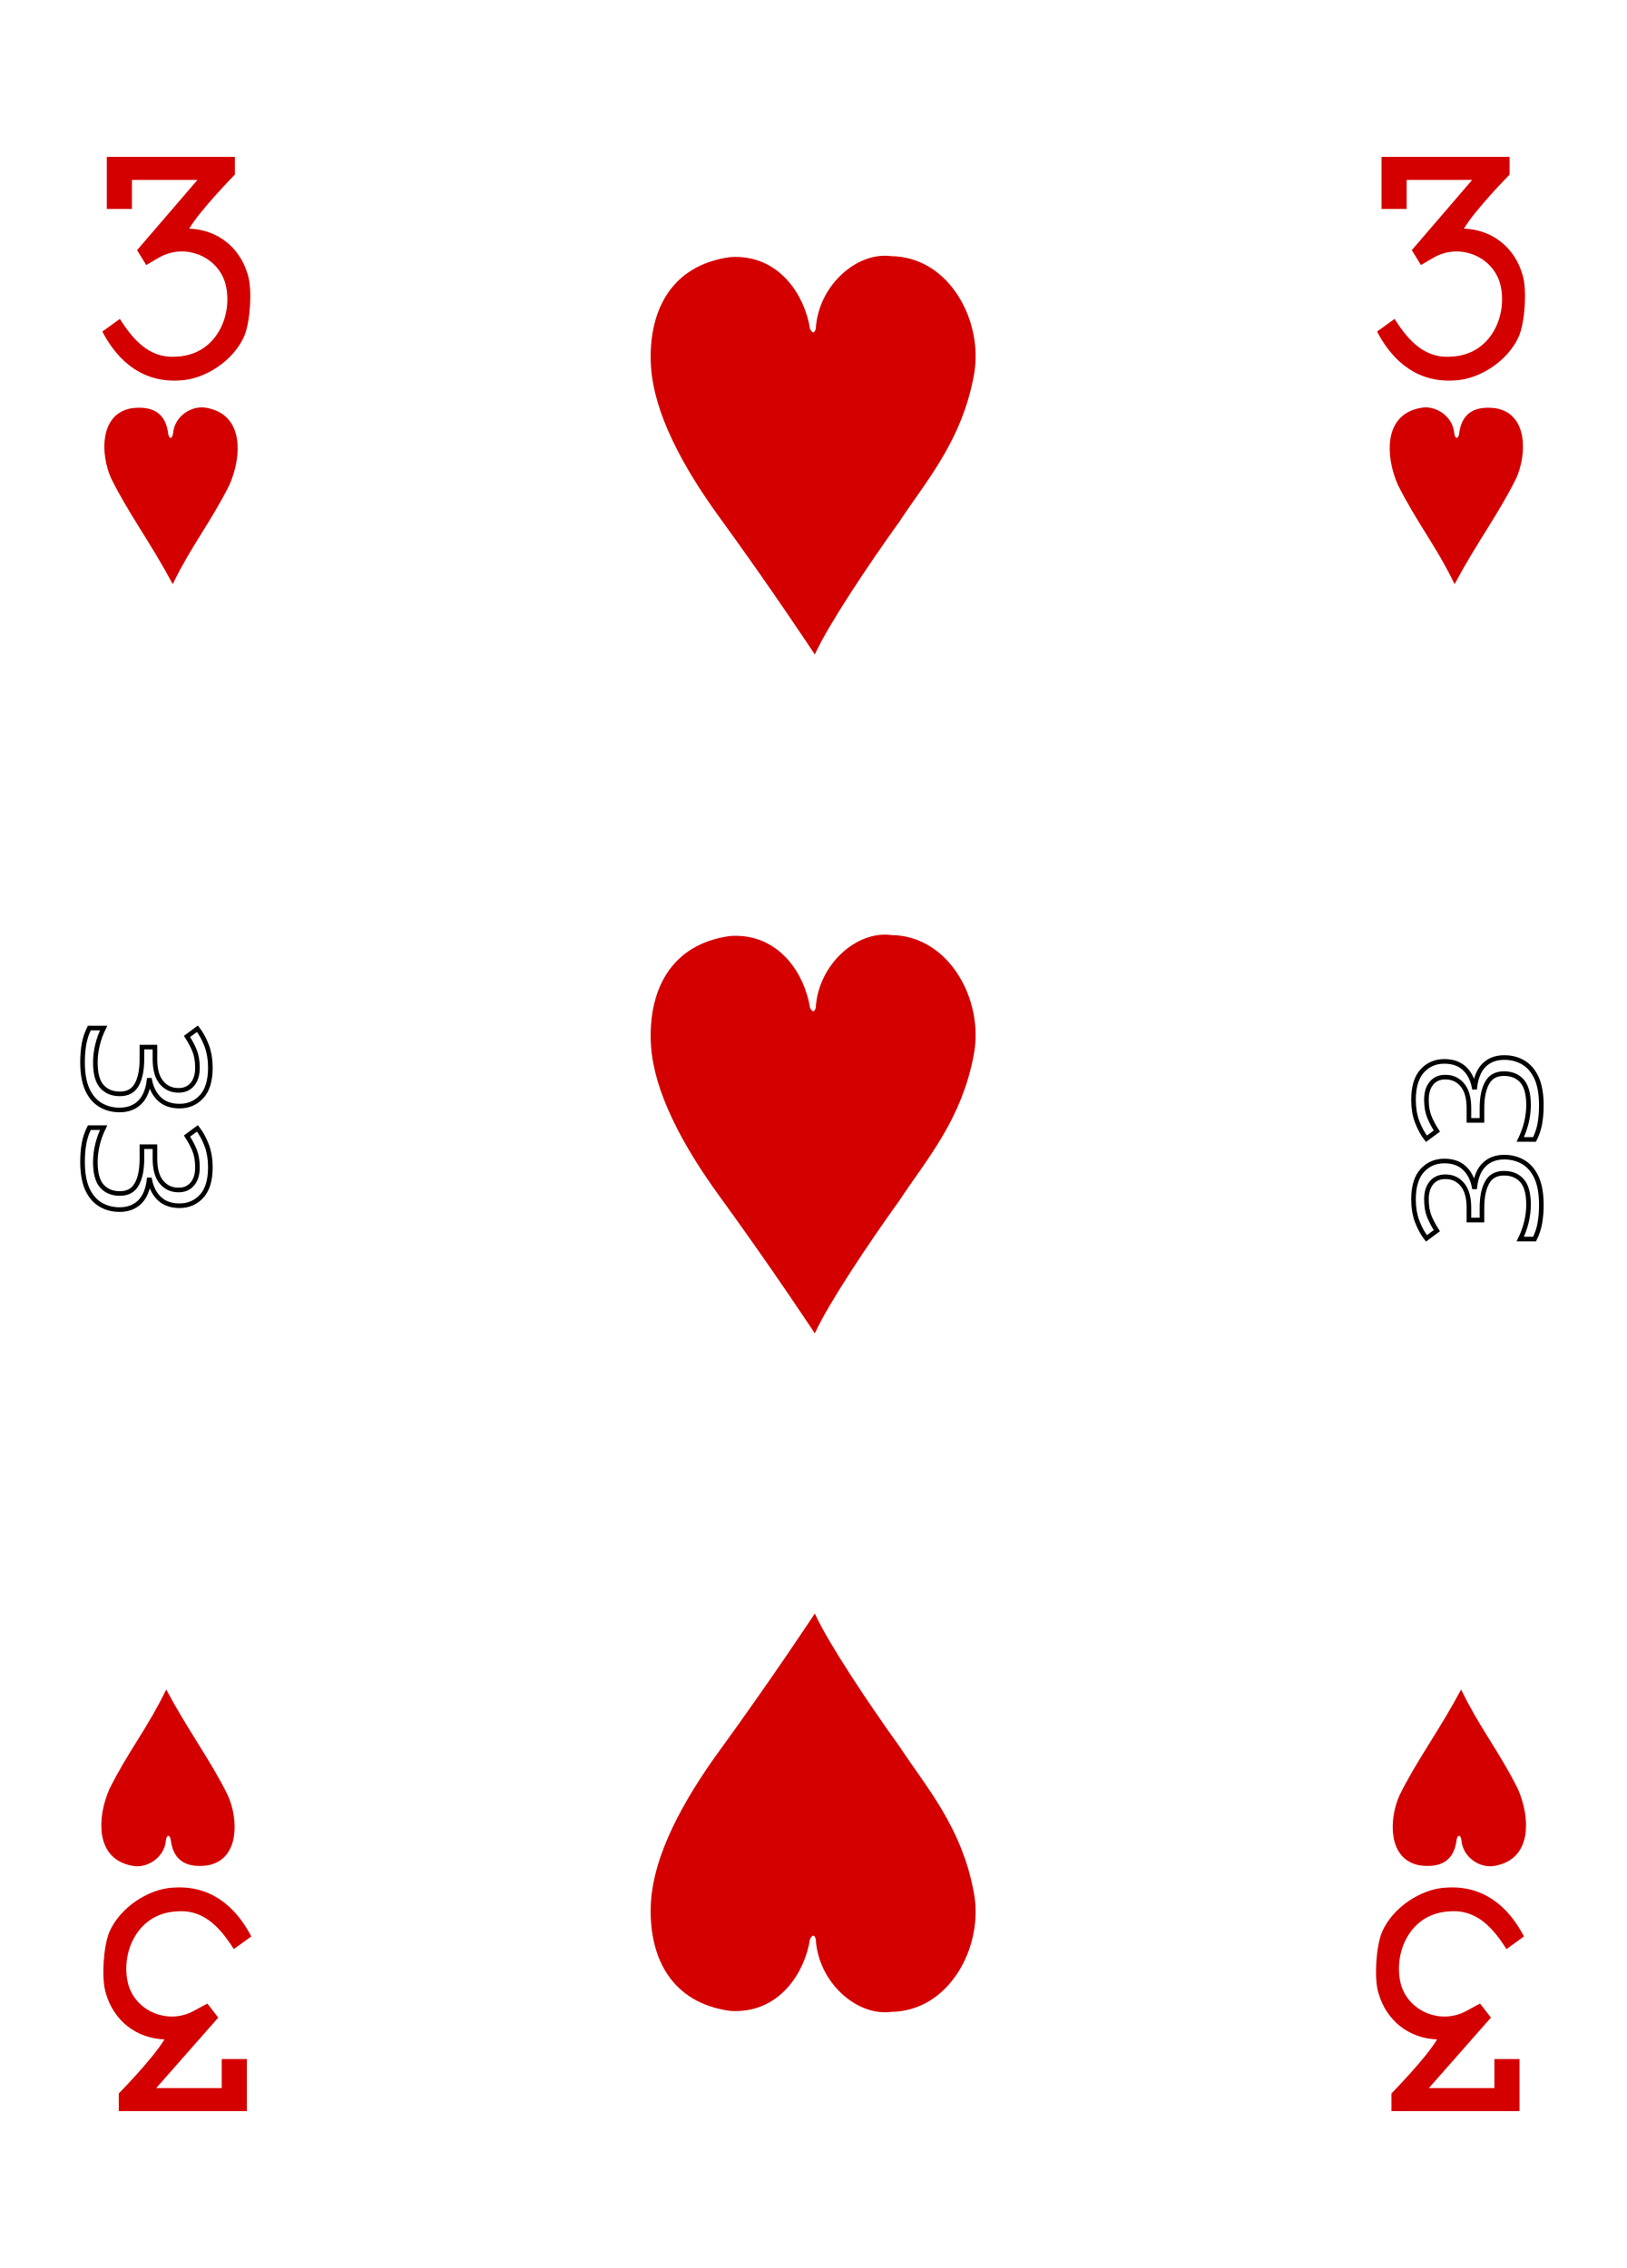
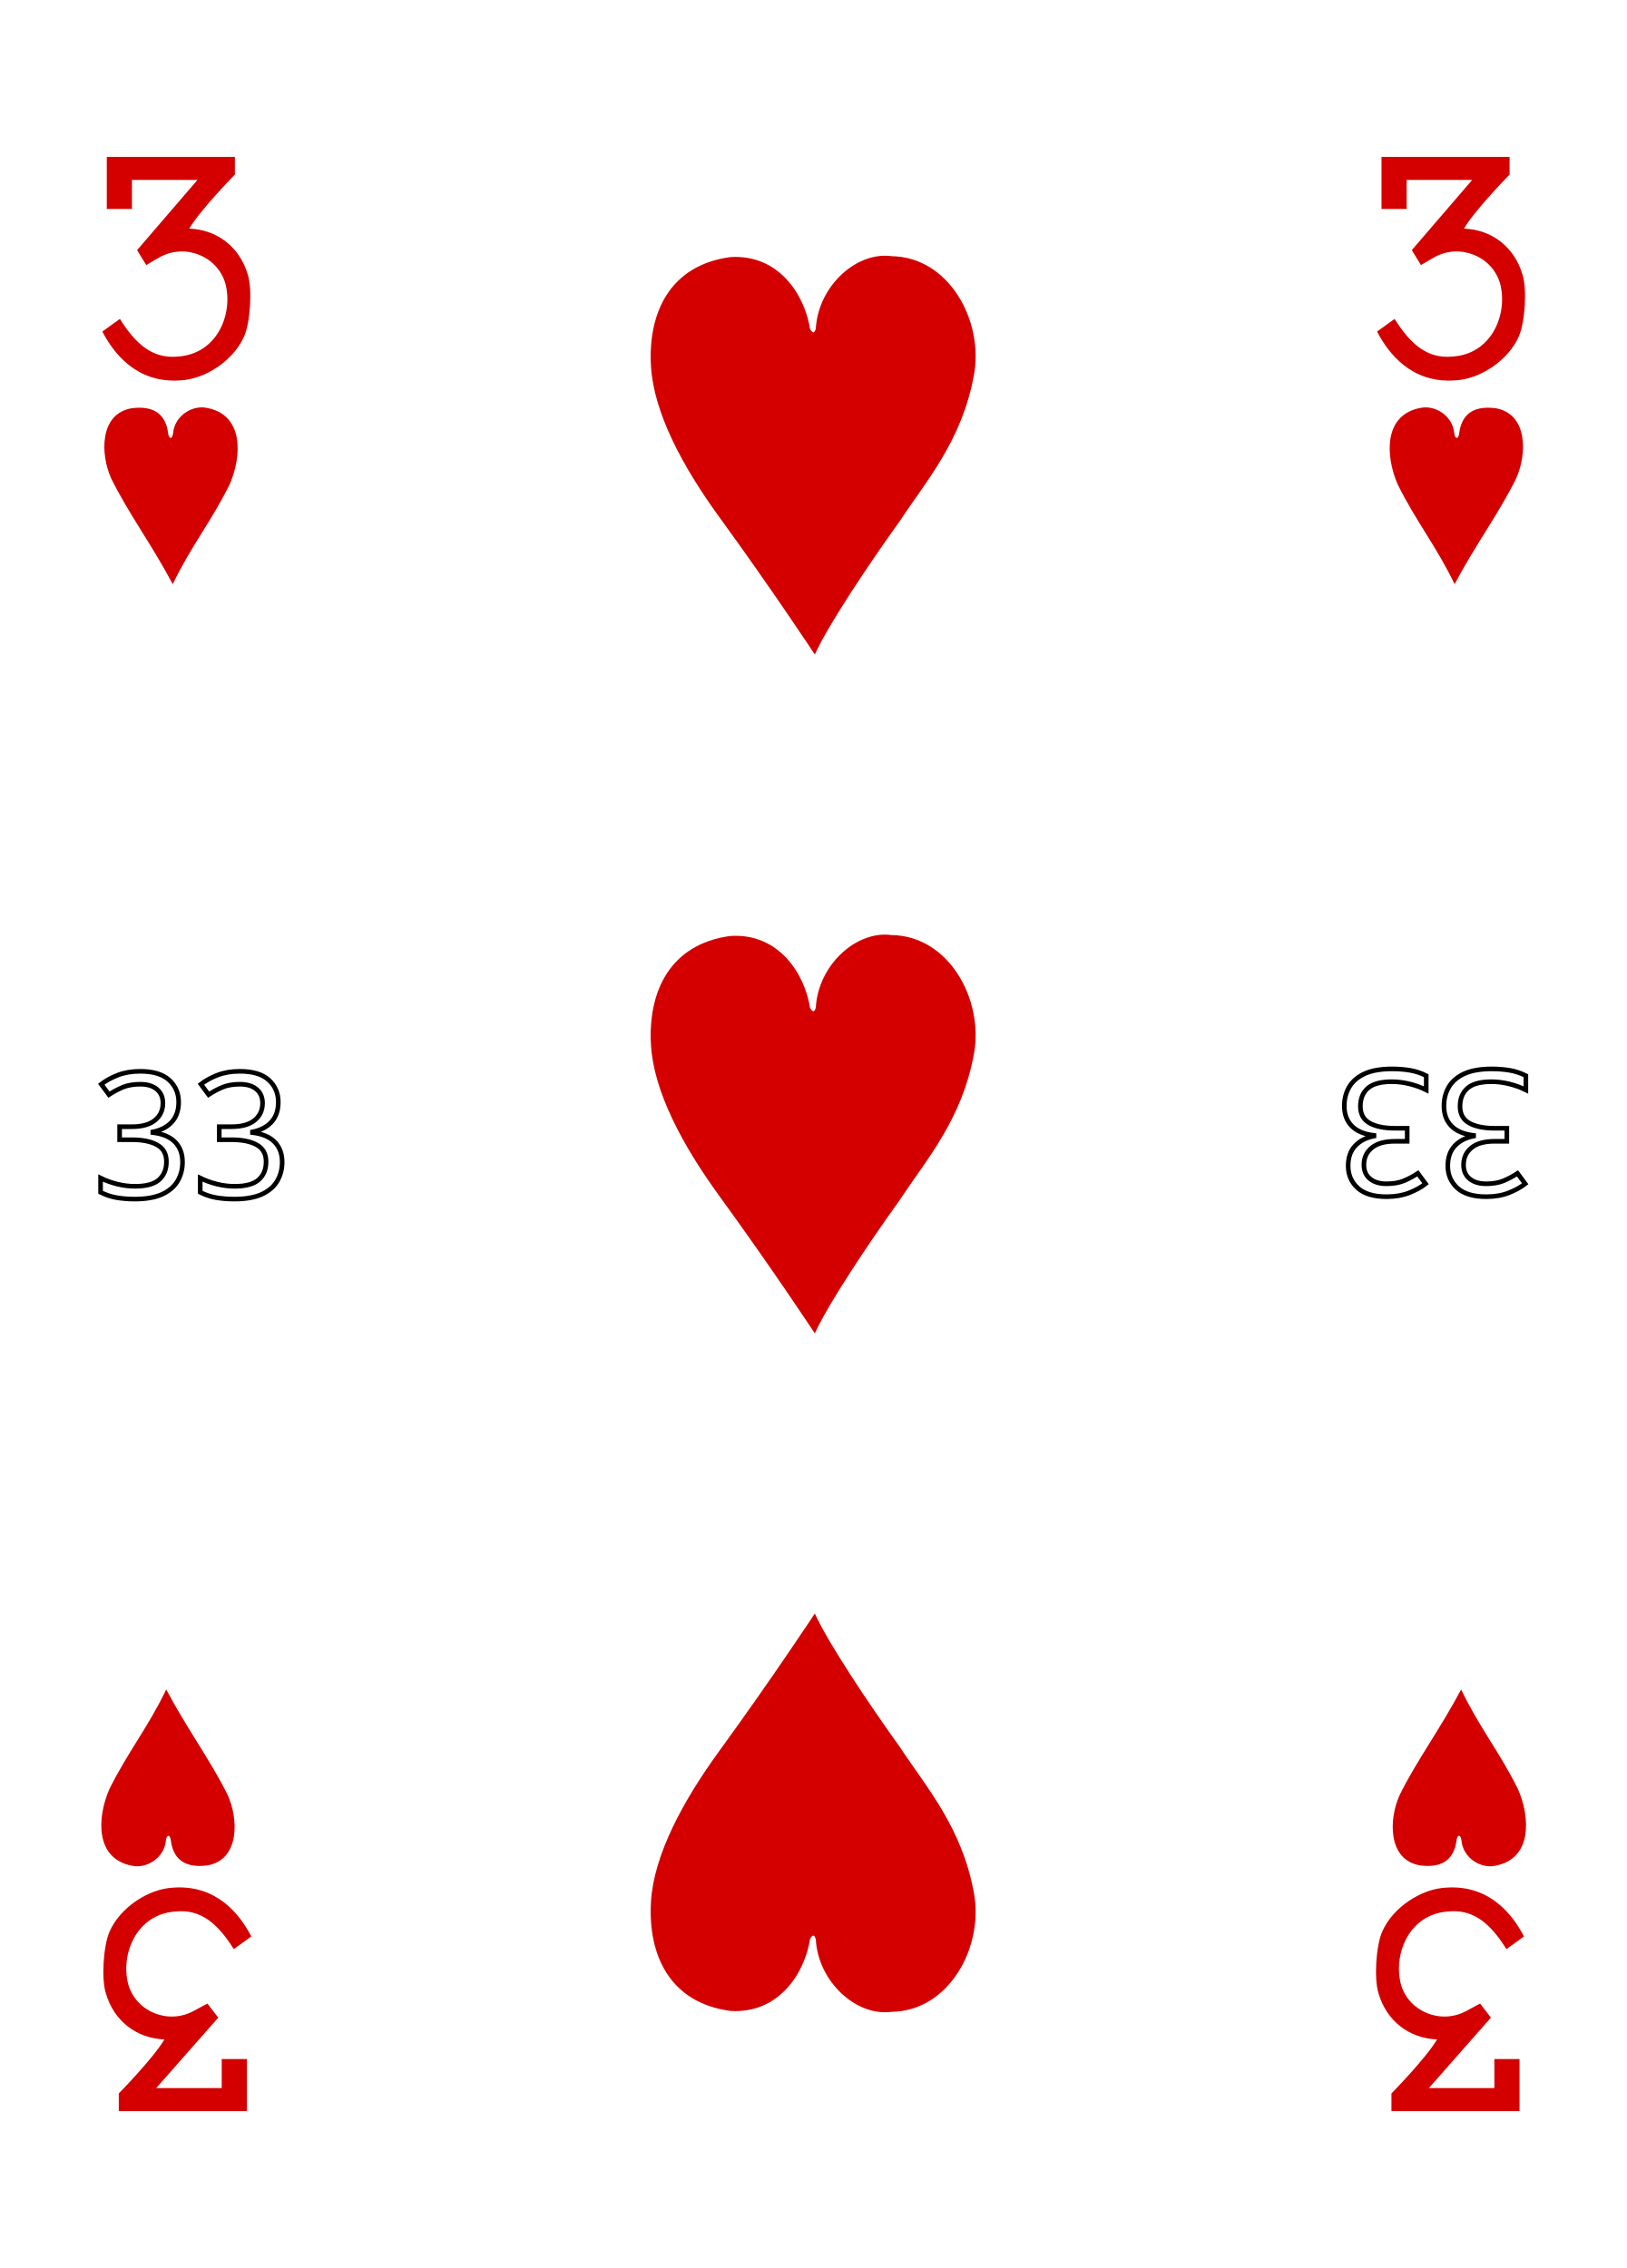
<svg xmlns="http://www.w3.org/2000/svg" xmlns:xlink="http://www.w3.org/1999/xlink" width="224.25" height="312.781" id="svg18947" version="1.1">
  <defs id="defs18949">
    <linearGradient id="linearGradient3006">
      <stop style="stop-color:#ffffff;stop-opacity:1;" offset="0" id="stop3008" />
      <stop id="stop3014" offset="0.377" style="stop-color:#7f7f7f;stop-opacity:1;" />
      <stop style="stop-color:#ffffff;stop-opacity:1;" offset="0.802" id="stop3016" />
      <stop style="stop-color:#cccccc;stop-opacity:1" offset="1" id="stop3010" />
    </linearGradient>
    <linearGradient id="linearGradient3804">
      <stop style="stop-color:#000000;stop-opacity:1;" offset="0" id="stop3806" />
      <stop id="stop3812" offset="0.5" style="stop-color:#333333;stop-opacity:1" />
      <stop style="stop-color:#000000;stop-opacity:1;" offset="1" id="stop3808" />
    </linearGradient>
    <linearGradient id="linearGradient3833">
      <stop style="stop-color:#000000;stop-opacity:1;" offset="0" id="stop3835" />
      <stop id="stop3841" offset="0.5" style="stop-color:#333333;stop-opacity:1" />
      <stop style="stop-color:#000000;stop-opacity:1" offset="1" id="stop3837" />
    </linearGradient>
    <linearGradient id="linearGradient3851">
      <stop style="stop-color:#808080;stop-opacity:1;" offset="0" id="stop3853" />
      <stop id="stop3859" offset="0.5" style="stop-color:#ffffff;stop-opacity:1;" />
      <stop style="stop-color:#808080;stop-opacity:1;" offset="1" id="stop3855" />
    </linearGradient>
    <radialGradient xlink:href="#linearGradient3933-4-3" id="radialGradient3939-7-7" cx="44.15" cy="208.928" fx="44.15" fy="208.928" r="74.727" gradientTransform="matrix(0.9724199,-0.00350785,0.00204639,0.4092987,4026.407,-290.6514)" gradientUnits="userSpaceOnUse" />
    <linearGradient id="linearGradient3933-4-3">
      <stop style="stop-color:#000000;stop-opacity:1;" offset="0" id="stop3935-0-7" />
      <stop style="stop-color:#000000;stop-opacity:0;" offset="1" id="stop3937-9-2" />
    </linearGradient>
    <linearGradient xlink:href="#linearGradient3006-1-5" id="linearGradient3012-2-7" x1="81.906" y1="294.384" x2="178.156" y2="294.384" gradientUnits="userSpaceOnUse" gradientTransform="translate(3914.848,-255.2825)" />
    <linearGradient id="linearGradient3006-1-5">
      <stop style="stop-color:#ffffff;stop-opacity:1;" offset="0" id="stop3008-6-4" />
      <stop id="stop3014-8-12" offset="0.377" style="stop-color:#7f7f7f;stop-opacity:1;" />
      <stop style="stop-color:#ffffff;stop-opacity:1;" offset="0.802" id="stop3016-5-0" />
      <stop style="stop-color:#cccccc;stop-opacity:1" offset="1" id="stop3010-7-0" />
    </linearGradient>
    <linearGradient gradientTransform="translate(3914.848,-376.2825)" xlink:href="#linearGradient3804-6-4" id="linearGradient3810-9-1" x1="65.224" y1="394.696" x2="156.749" y2="394.696" gradientUnits="userSpaceOnUse" />
    <linearGradient id="linearGradient3804-6-4">
      <stop style="stop-color:#000000;stop-opacity:1;" offset="0" id="stop3806-1-6" />
      <stop id="stop3812-4-0" offset="0.5" style="stop-color:#333333;stop-opacity:1" />
      <stop style="stop-color:#000000;stop-opacity:1;" offset="1" id="stop3808-2-7" />
    </linearGradient>
    <radialGradient xlink:href="#linearGradient3024-3-7" id="radialGradient3030-7-1" cx="114.593" cy="428.493" fx="114.593" fy="428.493" r="43.142" gradientTransform="matrix(0.7913852,4.4166814e-8,0,0.4810074,3940.863,-177.7307)" gradientUnits="userSpaceOnUse" />
    <linearGradient id="linearGradient3024-3-7">
      <stop id="stop3028-2-7" offset="0" style="stop-color:#000000;stop-opacity:1" />
      <stop id="stop3026-2-7" offset="1" style="stop-color:#242424;stop-opacity:1;" />
    </linearGradient>
    <linearGradient gradientTransform="translate(3914.848,-376.2825)" xlink:href="#linearGradient3101-2-3" id="linearGradient3113-4-7" gradientUnits="userSpaceOnUse" x1="145.602" y1="375.926" x2="183.78" y2="390.783" />
    <linearGradient id="linearGradient3101-2-3">
      <stop style="stop-color:#000000;stop-opacity:1;" offset="0" id="stop3103-4-3" />
      <stop style="stop-color:#000000;stop-opacity:0;" offset="1" id="stop3105-5-5" />
    </linearGradient>
    <linearGradient gradientTransform="translate(3914.848,-376.2825)" xlink:href="#linearGradient3101-2-3" id="linearGradient3107-7-9" x1="113.006" y1="395.661" x2="116.814" y2="405.196" gradientUnits="userSpaceOnUse" />
    <linearGradient xlink:href="#linearGradient3833-1-81" id="linearGradient3086-3-9" gradientUnits="userSpaceOnUse" gradientTransform="matrix(0.4384643,7.9081918e-4,-6.5324466e-4,0.5308057,903.2701,-3758.355)" x1="-158.781" y1="459.141" x2="-128.625" y2="459.141" />
    <linearGradient id="linearGradient3833-1-81">
      <stop style="stop-color:#000000;stop-opacity:1;" offset="0" id="stop3835-5-82" />
      <stop id="stop3841-2-6" offset="0.5" style="stop-color:#333333;stop-opacity:1" />
      <stop style="stop-color:#000000;stop-opacity:1" offset="1" id="stop3837-7-6" />
    </linearGradient>
    <linearGradient xlink:href="#linearGradient3851-5-38" id="linearGradient3088-8-0" gradientUnits="userSpaceOnUse" gradientTransform="matrix(0.4384643,7.9081918e-4,-6.5324466e-4,0.5308057,970.1511,-3759.495)" x1="-311.312" y1="463.516" x2="-281.156" y2="463.516" />
    <linearGradient id="linearGradient3851-5-38">
      <stop style="stop-color:#808080;stop-opacity:1;" offset="0" id="stop3853-1-0" />
      <stop id="stop3859-7-1" offset="0.5" style="stop-color:#ffffff;stop-opacity:1;" />
      <stop style="stop-color:#808080;stop-opacity:1;" offset="1" id="stop3855-1-2" />
    </linearGradient>
    <radialGradient xlink:href="#linearGradient3933-4" id="radialGradient3939-7" cx="44.15" cy="208.928" fx="44.15" fy="208.928" r="74.727" gradientTransform="matrix(0.9724199,-0.00350785,0.00204639,0.4092987,4026.407,-290.6515)" gradientUnits="userSpaceOnUse" />
    <linearGradient id="linearGradient3933-4">
      <stop style="stop-color:#000000;stop-opacity:1;" offset="0" id="stop3935-0" />
      <stop style="stop-color:#000000;stop-opacity:0;" offset="1" id="stop3937-9" />
    </linearGradient>
    <linearGradient xlink:href="#linearGradient3006-1" id="linearGradient3012-2" x1="81.906" y1="294.384" x2="178.156" y2="294.384" gradientUnits="userSpaceOnUse" gradientTransform="translate(3914.848,-255.2825)" />
    <linearGradient id="linearGradient3006-1">
      <stop style="stop-color:#ffffff;stop-opacity:1;" offset="0" id="stop3008-6" />
      <stop id="stop3014-8" offset="0.377" style="stop-color:#7f7f7f;stop-opacity:1;" />
      <stop style="stop-color:#ffffff;stop-opacity:1;" offset="0.802" id="stop3016-5" />
      <stop style="stop-color:#cccccc;stop-opacity:1" offset="1" id="stop3010-7" />
    </linearGradient>
    <linearGradient gradientTransform="translate(3914.848,-376.2825)" xlink:href="#linearGradient3804-6" id="linearGradient3810-9" x1="65.224" y1="394.696" x2="156.749" y2="394.696" gradientUnits="userSpaceOnUse" />
    <linearGradient id="linearGradient3804-6">
      <stop style="stop-color:#000000;stop-opacity:1;" offset="0" id="stop3806-1" />
      <stop id="stop3812-4" offset="0.5" style="stop-color:#333333;stop-opacity:1" />
      <stop style="stop-color:#000000;stop-opacity:1;" offset="1" id="stop3808-2" />
    </linearGradient>
    <radialGradient xlink:href="#linearGradient3024-3" id="radialGradient3030-7" cx="114.593" cy="428.493" fx="114.593" fy="428.493" r="43.142" gradientTransform="matrix(0.7913852,4.4166814e-8,0,0.4810074,3940.863,-177.7307)" gradientUnits="userSpaceOnUse" />
    <linearGradient id="linearGradient3024-3">
      <stop id="stop3028-2" offset="0" style="stop-color:#000000;stop-opacity:1" />
      <stop id="stop3026-2" offset="1" style="stop-color:#242424;stop-opacity:1;" />
    </linearGradient>
    <linearGradient gradientTransform="translate(3914.848,-376.2825)" xlink:href="#linearGradient3101-2" id="linearGradient3113-4" gradientUnits="userSpaceOnUse" x1="145.602" y1="375.926" x2="183.78" y2="390.783" />
    <linearGradient id="linearGradient3101-2">
      <stop style="stop-color:#000000;stop-opacity:1;" offset="0" id="stop3103-4" />
      <stop style="stop-color:#000000;stop-opacity:0;" offset="1" id="stop3105-5" />
    </linearGradient>
    <linearGradient gradientTransform="translate(3914.848,-376.2825)" xlink:href="#linearGradient3101-2" id="linearGradient3107-7" x1="113.006" y1="395.661" x2="116.814" y2="405.196" gradientUnits="userSpaceOnUse" />
    <linearGradient xlink:href="#linearGradient3833-1" id="linearGradient3086-3" gradientUnits="userSpaceOnUse" gradientTransform="matrix(0.4384643,7.9081918e-4,-6.5324466e-4,0.5308057,903.2701,-3758.355)" x1="-158.781" y1="459.141" x2="-128.625" y2="459.141" />
    <linearGradient id="linearGradient3833-1">
      <stop style="stop-color:#000000;stop-opacity:1;" offset="0" id="stop3835-5" />
      <stop id="stop3841-2" offset="0.5" style="stop-color:#333333;stop-opacity:1" />
      <stop style="stop-color:#000000;stop-opacity:1" offset="1" id="stop3837-7" />
    </linearGradient>
    <linearGradient xlink:href="#linearGradient3851-5" id="linearGradient3088-8" gradientUnits="userSpaceOnUse" gradientTransform="matrix(0.4384643,7.9081918e-4,-6.5324466e-4,0.5308057,970.1512,-3759.495)" x1="-311.312" y1="463.516" x2="-281.156" y2="463.516" />
    <linearGradient id="linearGradient3851-5">
      <stop style="stop-color:#808080;stop-opacity:1;" offset="0" id="stop3853-1" />
      <stop id="stop3859-7" offset="0.5" style="stop-color:#ffffff;stop-opacity:1;" />
      <stop style="stop-color:#808080;stop-opacity:1;" offset="1" id="stop3855-1" />
    </linearGradient>
    <radialGradient xlink:href="#linearGradient3933-4-1" id="radialGradient3939-7-9" cx="44.15" cy="208.928" fx="44.15" fy="208.928" r="74.727" gradientTransform="matrix(0.9724199,-0.00350785,0.00204639,0.4092987,3999.1,-324.0036)" gradientUnits="userSpaceOnUse" />
    <linearGradient id="linearGradient3933-4-1">
      <stop style="stop-color:#000000;stop-opacity:1;" offset="0" id="stop3935-0-5" />
      <stop style="stop-color:#000000;stop-opacity:0;" offset="1" id="stop3937-9-7" />
    </linearGradient>
    <linearGradient xlink:href="#linearGradient3006-1-3" id="linearGradient3012-2-3" x1="81.906" y1="294.384" x2="178.156" y2="294.384" gradientUnits="userSpaceOnUse" gradientTransform="translate(3889.116,-292.3874)" />
    <linearGradient id="linearGradient3006-1-3">
      <stop style="stop-color:#ffffff;stop-opacity:1;" offset="0" id="stop3008-6-42" />
      <stop id="stop3014-8-2" offset="0.377" style="stop-color:#7f7f7f;stop-opacity:1;" />
      <stop style="stop-color:#ffffff;stop-opacity:1;" offset="0.802" id="stop3016-5-01" />
      <stop style="stop-color:#cccccc;stop-opacity:1" offset="1" id="stop3010-7-2" />
    </linearGradient>
    <linearGradient gradientTransform="translate(3889.116,-413.3874)" xlink:href="#linearGradient3804-6-7" id="linearGradient3810-9-7" x1="65.224" y1="394.696" x2="156.749" y2="394.696" gradientUnits="userSpaceOnUse" />
    <linearGradient id="linearGradient3804-6-7">
      <stop style="stop-color:#000000;stop-opacity:1;" offset="0" id="stop3806-1-0" />
      <stop id="stop3812-4-2" offset="0.5" style="stop-color:#333333;stop-opacity:1" />
      <stop style="stop-color:#000000;stop-opacity:1;" offset="1" id="stop3808-2-4" />
    </linearGradient>
    <radialGradient xlink:href="#linearGradient3024-3-3" id="radialGradient3030-7-10" cx="114.593" cy="428.493" fx="114.593" fy="428.493" r="43.142" gradientTransform="matrix(0.7913852,4.4166814e-8,0,0.4810074,3915.131,-214.8356)" gradientUnits="userSpaceOnUse" />
    <linearGradient id="linearGradient3024-3-3">
      <stop id="stop3028-2-73" offset="0" style="stop-color:#000000;stop-opacity:1" />
      <stop id="stop3026-2-9" offset="1" style="stop-color:#242424;stop-opacity:1;" />
    </linearGradient>
    <linearGradient gradientTransform="translate(3889.116,-413.3874)" xlink:href="#linearGradient3101-2-9" id="linearGradient3113-4-5" gradientUnits="userSpaceOnUse" x1="145.602" y1="375.926" x2="183.78" y2="390.783" />
    <linearGradient id="linearGradient3101-2-9">
      <stop style="stop-color:#000000;stop-opacity:1;" offset="0" id="stop3103-4-7" />
      <stop style="stop-color:#000000;stop-opacity:0;" offset="1" id="stop3105-5-2" />
    </linearGradient>
    <linearGradient gradientTransform="translate(3889.116,-413.3874)" xlink:href="#linearGradient3101-2-9" id="linearGradient3107-7-0" x1="113.006" y1="395.661" x2="116.814" y2="405.196" gradientUnits="userSpaceOnUse" />
    <linearGradient xlink:href="#linearGradient3833-1-8" id="linearGradient3086-3-2" gradientUnits="userSpaceOnUse" gradientTransform="matrix(0.4384643,7.9081918e-4,-6.5324466e-4,0.5308057,860.242,-3744.662)" x1="-158.781" y1="459.141" x2="-128.625" y2="459.141" />
    <linearGradient id="linearGradient3833-1-8">
      <stop style="stop-color:#000000;stop-opacity:1;" offset="0" id="stop3835-5-6" />
      <stop id="stop3841-2-7" offset="0.5" style="stop-color:#333333;stop-opacity:1" />
      <stop style="stop-color:#000000;stop-opacity:1" offset="1" id="stop3837-7-0" />
    </linearGradient>
    <linearGradient xlink:href="#linearGradient3851-5-1" id="linearGradient3088-8-8" gradientUnits="userSpaceOnUse" gradientTransform="matrix(0.4384643,7.9081918e-4,-6.5324466e-4,0.5308057,927.123,-3745.802)" x1="-311.312" y1="463.516" x2="-281.156" y2="463.516" />
    <linearGradient id="linearGradient3851-5-1">
      <stop style="stop-color:#808080;stop-opacity:1;" offset="0" id="stop3853-1-8" />
      <stop id="stop3859-7-3" offset="0.5" style="stop-color:#ffffff;stop-opacity:1;" />
      <stop style="stop-color:#808080;stop-opacity:1;" offset="1" id="stop3855-1-0" />
    </linearGradient>
  </defs>
  <g transform="translate(-247.874,-381.6862)" id="layer1">
    <g transform="translate(267.498,-4232.586)" id="g10691" style="display:inline">
      <path d="m -5.515,4659.998 2.42,-1.748 c 2.103,3.357 4.451,5.57 8.042,5.189 5.39,-0.362 7.622,-5.909 6.494,-10.092 -1.089,-3.748 -5.553,-5.576 -9.099,-3.575 -0.836,0.472 -1.803,1.055 -1.803,1.055 l -1.262,-2.058 8.326,-9.685 -9.035,0 0,4.009 -3.467,0 0,-7.187 17.66,0 0,2.439 c 0,0 -4.73,4.816 -6.296,7.455 3.852,0.14 6.957,2.535 8.068,6.325 0.652,1.994 0.359,6.556 -0.491,8.52 -1.419,3.279 -5.305,5.938 -8.856,6.091 -5.957,0.394 -9.122,-3.707 -10.699,-6.739 z" id="path7102" style="fill:#d40000;fill-opacity:1;display:inline" />
      <path d="m 190.499,4881.328 -2.42,1.748 c -2.103,-3.357 -4.451,-5.57 -8.042,-5.189 -5.39,0.362 -7.622,5.909 -6.494,10.092 1.09,3.748 5.554,5.576 9.099,3.575 0.836,-0.472 1.803,-0.965 1.803,-0.965 l 1.495,1.933 -8.558,9.721 9.035,0 0,-4.009 3.467,0 0,7.187 -17.66,0 0,-2.439 c 0,0 4.73,-4.815 6.296,-7.455 -3.852,-0.14 -6.957,-2.535 -8.068,-6.325 -0.652,-1.994 -0.359,-6.556 0.491,-8.52 1.419,-3.279 5.305,-5.937 8.856,-6.091 5.957,-0.393 9.122,3.707 10.699,6.739 z" id="path7118" style="fill:#d40000;fill-opacity:1;display:inline" />
      <path style="fill:#d40000;fill-opacity:1;display:inline" id="path8630" d="m -4.286,4680.269 c -1.504,-3.299 -1.669,-8.935 2.823,-9.698 3.384,-0.435 4.761,1.138 5.035,3.555 0.135,0.706 0.534,0.749 0.66,-0.055 0.194,-2.479 2.648,-3.926 4.566,-3.562 5.25,0.898 4.944,6.677 3.229,10.598 -2.594,5.205 -5.321,8.491 -7.833,13.729 -2.886,-5.454 -6.182,-9.885 -8.479,-14.566 z" />
      <path style="fill:#d40000;fill-opacity:1;display:inline" id="path8652" d="m 173.352,4861.835 c -1.504,3.299 -1.669,8.935 2.823,9.698 3.384,0.435 4.761,-1.138 5.035,-3.555 0.135,-0.706 0.534,-0.749 0.66,0.055 0.194,2.479 2.648,3.926 4.566,3.562 5.25,-0.898 4.944,-6.677 3.229,-10.598 -2.594,-5.205 -5.321,-8.491 -7.833,-13.729 -2.886,5.454 -6.182,9.885 -8.479,14.566 z" />
      <g id="g10162" transform="matrix(0.95,0,0,0.95,4.616211,238.4098)">
        <path d="m 80.451,4643.495 c 7.144,-0.474 10.868,5.627 11.595,10.436 0.433,0.764 0.671,0.549 0.837,-0.042 0.349,-6.174 5.875,-11.22 10.993,-10.53 8.328,0.108 13.389,9.375 11.966,17.219 -1.738,9.582 -6.9,15.351 -10.808,21.293 -4.421,6.152 -10.373,15.04 -12.29,19.317 0,0 -6.048,-9.204 -13.917,-20.029 -5.262,-7.239 -9.473,-15.082 -9.865,-21.835 -0.448,-7.715 2.719,-14.632 11.489,-15.828 z" id="path8516" style="fill:#d40000;fill-opacity:1;display:inline" />
        <path d="m 80.451,4742.046 c 7.144,-0.474 10.868,5.627 11.595,10.437 0.433,0.764 0.671,0.549 0.837,-0.042 0.349,-6.174 5.875,-11.22 10.993,-10.53 8.328,0.108 13.389,9.375 11.966,17.219 -1.738,9.582 -6.9,15.351 -10.808,21.293 -4.421,6.152 -10.373,15.04 -12.29,19.317 0,0 -6.048,-9.204 -13.917,-20.03 -5.262,-7.239 -9.473,-15.082 -9.865,-21.835 -0.448,-7.715 2.719,-14.632 11.489,-15.828 z" id="path8518" style="fill:#d40000;fill-opacity:1;display:inline" />
        <path d="m 80.451,4898.091 c 7.144,0.474 10.868,-5.627 11.595,-10.436 0.433,-0.764 0.671,-0.549 0.837,0.042 0.349,6.174 5.875,11.22 10.993,10.53 8.328,-0.108 13.389,-9.375 11.966,-17.219 -1.738,-9.582 -6.9,-15.351 -10.808,-21.293 -4.421,-6.152 -10.373,-15.04 -12.29,-19.317 0,0 -6.048,9.205 -13.917,20.03 -5.262,7.239 -9.473,15.082 -9.865,21.835 -0.448,7.715 2.719,14.632 11.489,15.828 z" id="path8582" style="fill:#d40000;fill-opacity:1;display:inline" />
      </g>
      <path d="m 170.239,4659.998 2.42,-1.748 c 2.103,3.357 4.451,5.57 8.042,5.189 5.39,-0.362 7.622,-5.909 6.494,-10.092 -1.09,-3.748 -5.554,-5.576 -9.099,-3.575 -0.836,0.472 -1.803,1.055 -1.803,1.055 l -1.262,-2.058 8.326,-9.685 -9.035,0 0,4.009 -3.467,0 0,-7.187 17.66,0 0,2.439 c 0,0 -4.73,4.816 -6.296,7.455 3.852,0.14 6.957,2.535 8.068,6.325 0.652,1.994 0.359,6.556 -0.491,8.52 -1.419,3.279 -5.305,5.937 -8.856,6.091 -5.957,0.394 -9.122,-3.707 -10.699,-6.739 z" id="path7102-6" style="fill:#d40000;fill-opacity:1;display:inline" />
      <path d="m 15.028,4881.328 -2.42,1.748 c -2.103,-3.357 -4.451,-5.57 -8.042,-5.189 -5.39,0.362 -7.622,5.909 -6.494,10.092 1.089,3.748 5.553,5.576 9.099,3.575 0.836,-0.472 1.803,-0.965 1.803,-0.965 l 1.495,1.933 -8.558,9.721 9.035,0 0,-4.009 3.467,0 0,7.187 -17.66,0 0,-2.439 c 0,0 4.73,-4.815 6.296,-7.455 -3.852,-0.14 -6.957,-2.535 -8.068,-6.325 -0.652,-1.994 -0.359,-6.556 0.491,-8.52 1.419,-3.279 5.305,-5.937 8.856,-6.091 5.957,-0.393 9.122,3.707 10.699,6.739 z" id="path7118-16" style="fill:#d40000;fill-opacity:1;display:inline" />
      <path style="fill:#d40000;fill-opacity:1;display:inline" id="path8630-3" d="m 189.411,4680.269 c 1.504,-3.299 1.669,-8.935 -2.823,-9.698 -3.384,-0.435 -4.761,1.138 -5.035,3.555 -0.135,0.706 -0.534,0.749 -0.66,-0.055 -0.194,-2.479 -2.648,-3.926 -4.566,-3.562 -5.25,0.898 -4.944,6.677 -3.229,10.598 2.594,5.205 5.321,8.491 7.833,13.729 2.886,-5.454 6.182,-9.885 8.479,-14.566 z" />
      <path style="fill:#d40000;fill-opacity:1;display:inline" id="path8652-3" d="m 11.774,4861.835 c 1.504,3.299 1.669,8.935 -2.823,9.698 -3.384,0.435 -4.761,-1.138 -5.035,-3.555 -0.135,-0.706 -0.534,-0.749 -0.66,0.055 -0.194,2.479 -2.648,3.926 -4.566,3.562 -5.25,-0.898 -4.944,-6.677 -3.229,-10.598 2.594,-5.205 5.321,-8.491 7.833,-13.729 2.886,5.454 6.182,9.885 8.479,14.566 z" />
    </g>
-     <text id="text70860-7" y="-259.486" x="522.387" style="font-size:24.02px;font-style:normal;font-variant:normal;font-weight:normal;font-stretch:normal;text-align:start;line-height:125%;letter-spacing:0px;word-spacing:0px;writing-mode:lr-tb;text-anchor:start;fill:none;stroke:#000000;stroke-width:0.636;stroke-opacity:1;font-family:Card Characters;-inkscape-font-specification:Card Characters" xml:space="preserve" transform="matrix(0,1,-1,0,0,0)">
-       <tspan id="tspan89374" x="522.387" y="-259.486" style="stroke-width:0.636">33</tspan>
+     <text id="text70860-7" y="546.82" x="260.664" style="font-style:normal;font-variant:normal;font-weight:normal;font-stretch:normal;font-size:24.02px;line-height:125%;font-family:'Card Characters';-inkscape-font-specification:'Card Characters';text-align:start;letter-spacing:0px;word-spacing:0px;writing-mode:lr-tb;text-anchor:start;fill:none;stroke:#000000;stroke-width:0.636;stroke-opacity:1" xml:space="preserve">
+       <tspan id="tspan89374" x="260.664" y="546.82" style="stroke-width:0.636">33</tspan>
    </text>
-     <text transform="matrix(0,-1,1,0,0,0)" xml:space="preserve" style="font-size:24.02px;font-style:normal;font-variant:normal;font-weight:normal;font-stretch:normal;text-align:start;line-height:125%;letter-spacing:0px;word-spacing:0px;writing-mode:lr-tb;text-anchor:start;fill:none;stroke:#000000;stroke-width:0.636;stroke-opacity:1;font-family:Card Characters;-inkscape-font-specification:Card Characters" x="-553.646" y="460.158" id="text442890">
-       <tspan id="tspan442892" x="-553.646" y="460.158" style="stroke-width:0.636">33</tspan>
+     <text transform="scale(-1,-1)" xml:space="preserve" style="font-style:normal;font-variant:normal;font-weight:normal;font-stretch:normal;font-size:24.02px;line-height:125%;font-family:'Card Characters';-inkscape-font-specification:'Card Characters';text-align:start;letter-spacing:0px;word-spacing:0px;writing-mode:lr-tb;text-anchor:start;fill:none;stroke:#000000;stroke-width:0.636;stroke-opacity:1" x="-459.334" y="-529.333" id="text442890">
+       <tspan id="tspan442892" x="-459.334" y="-529.333" style="stroke-width:0.636">33</tspan>
    </text>
  </g>
</svg>
